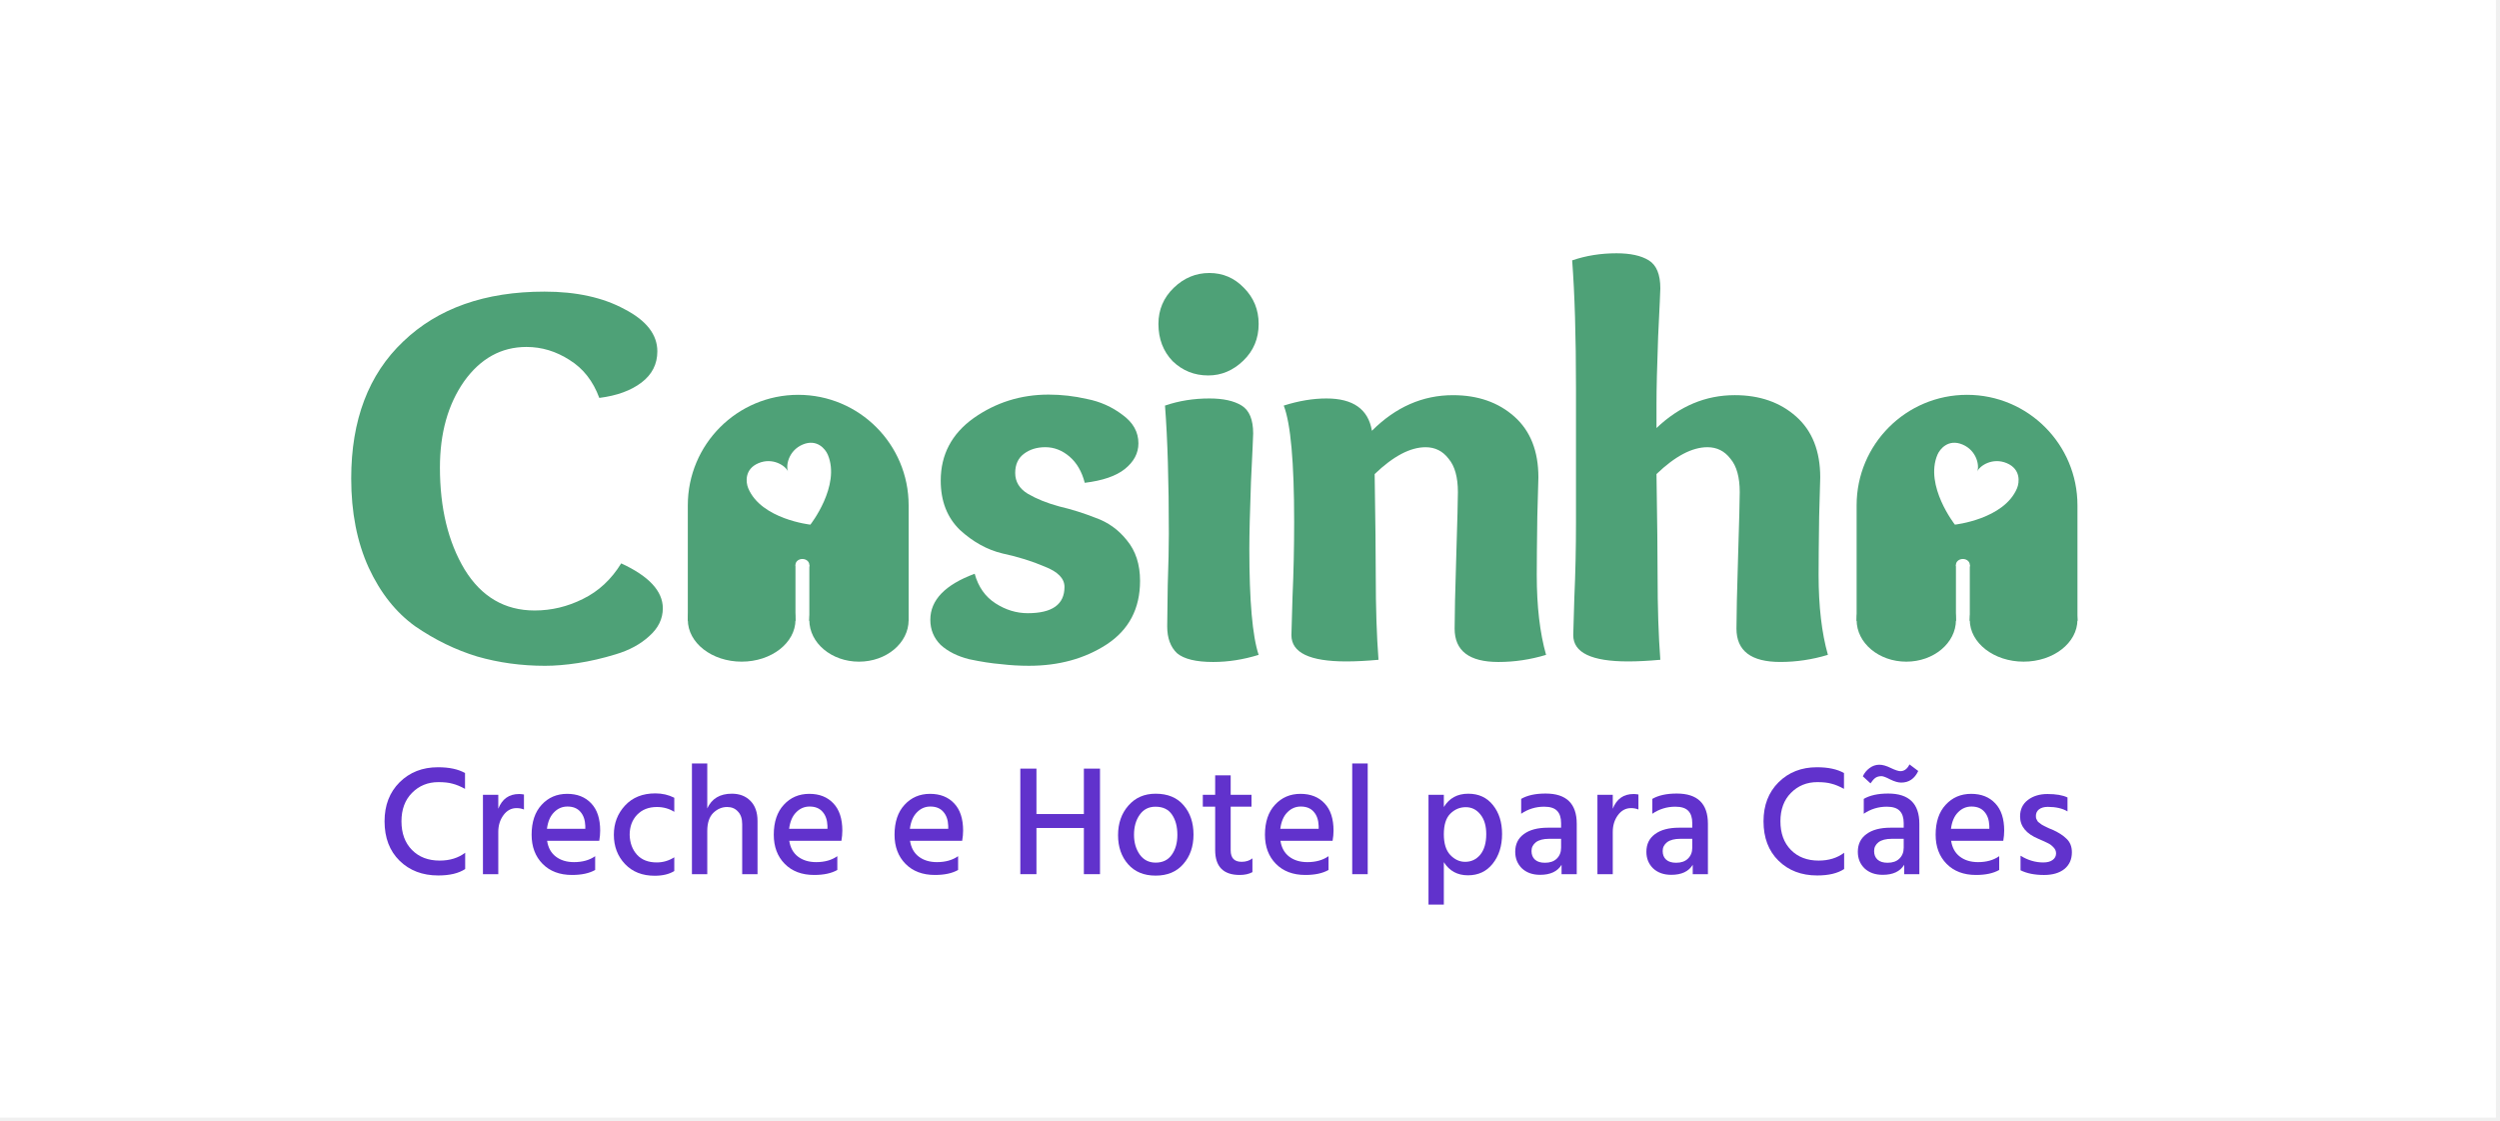
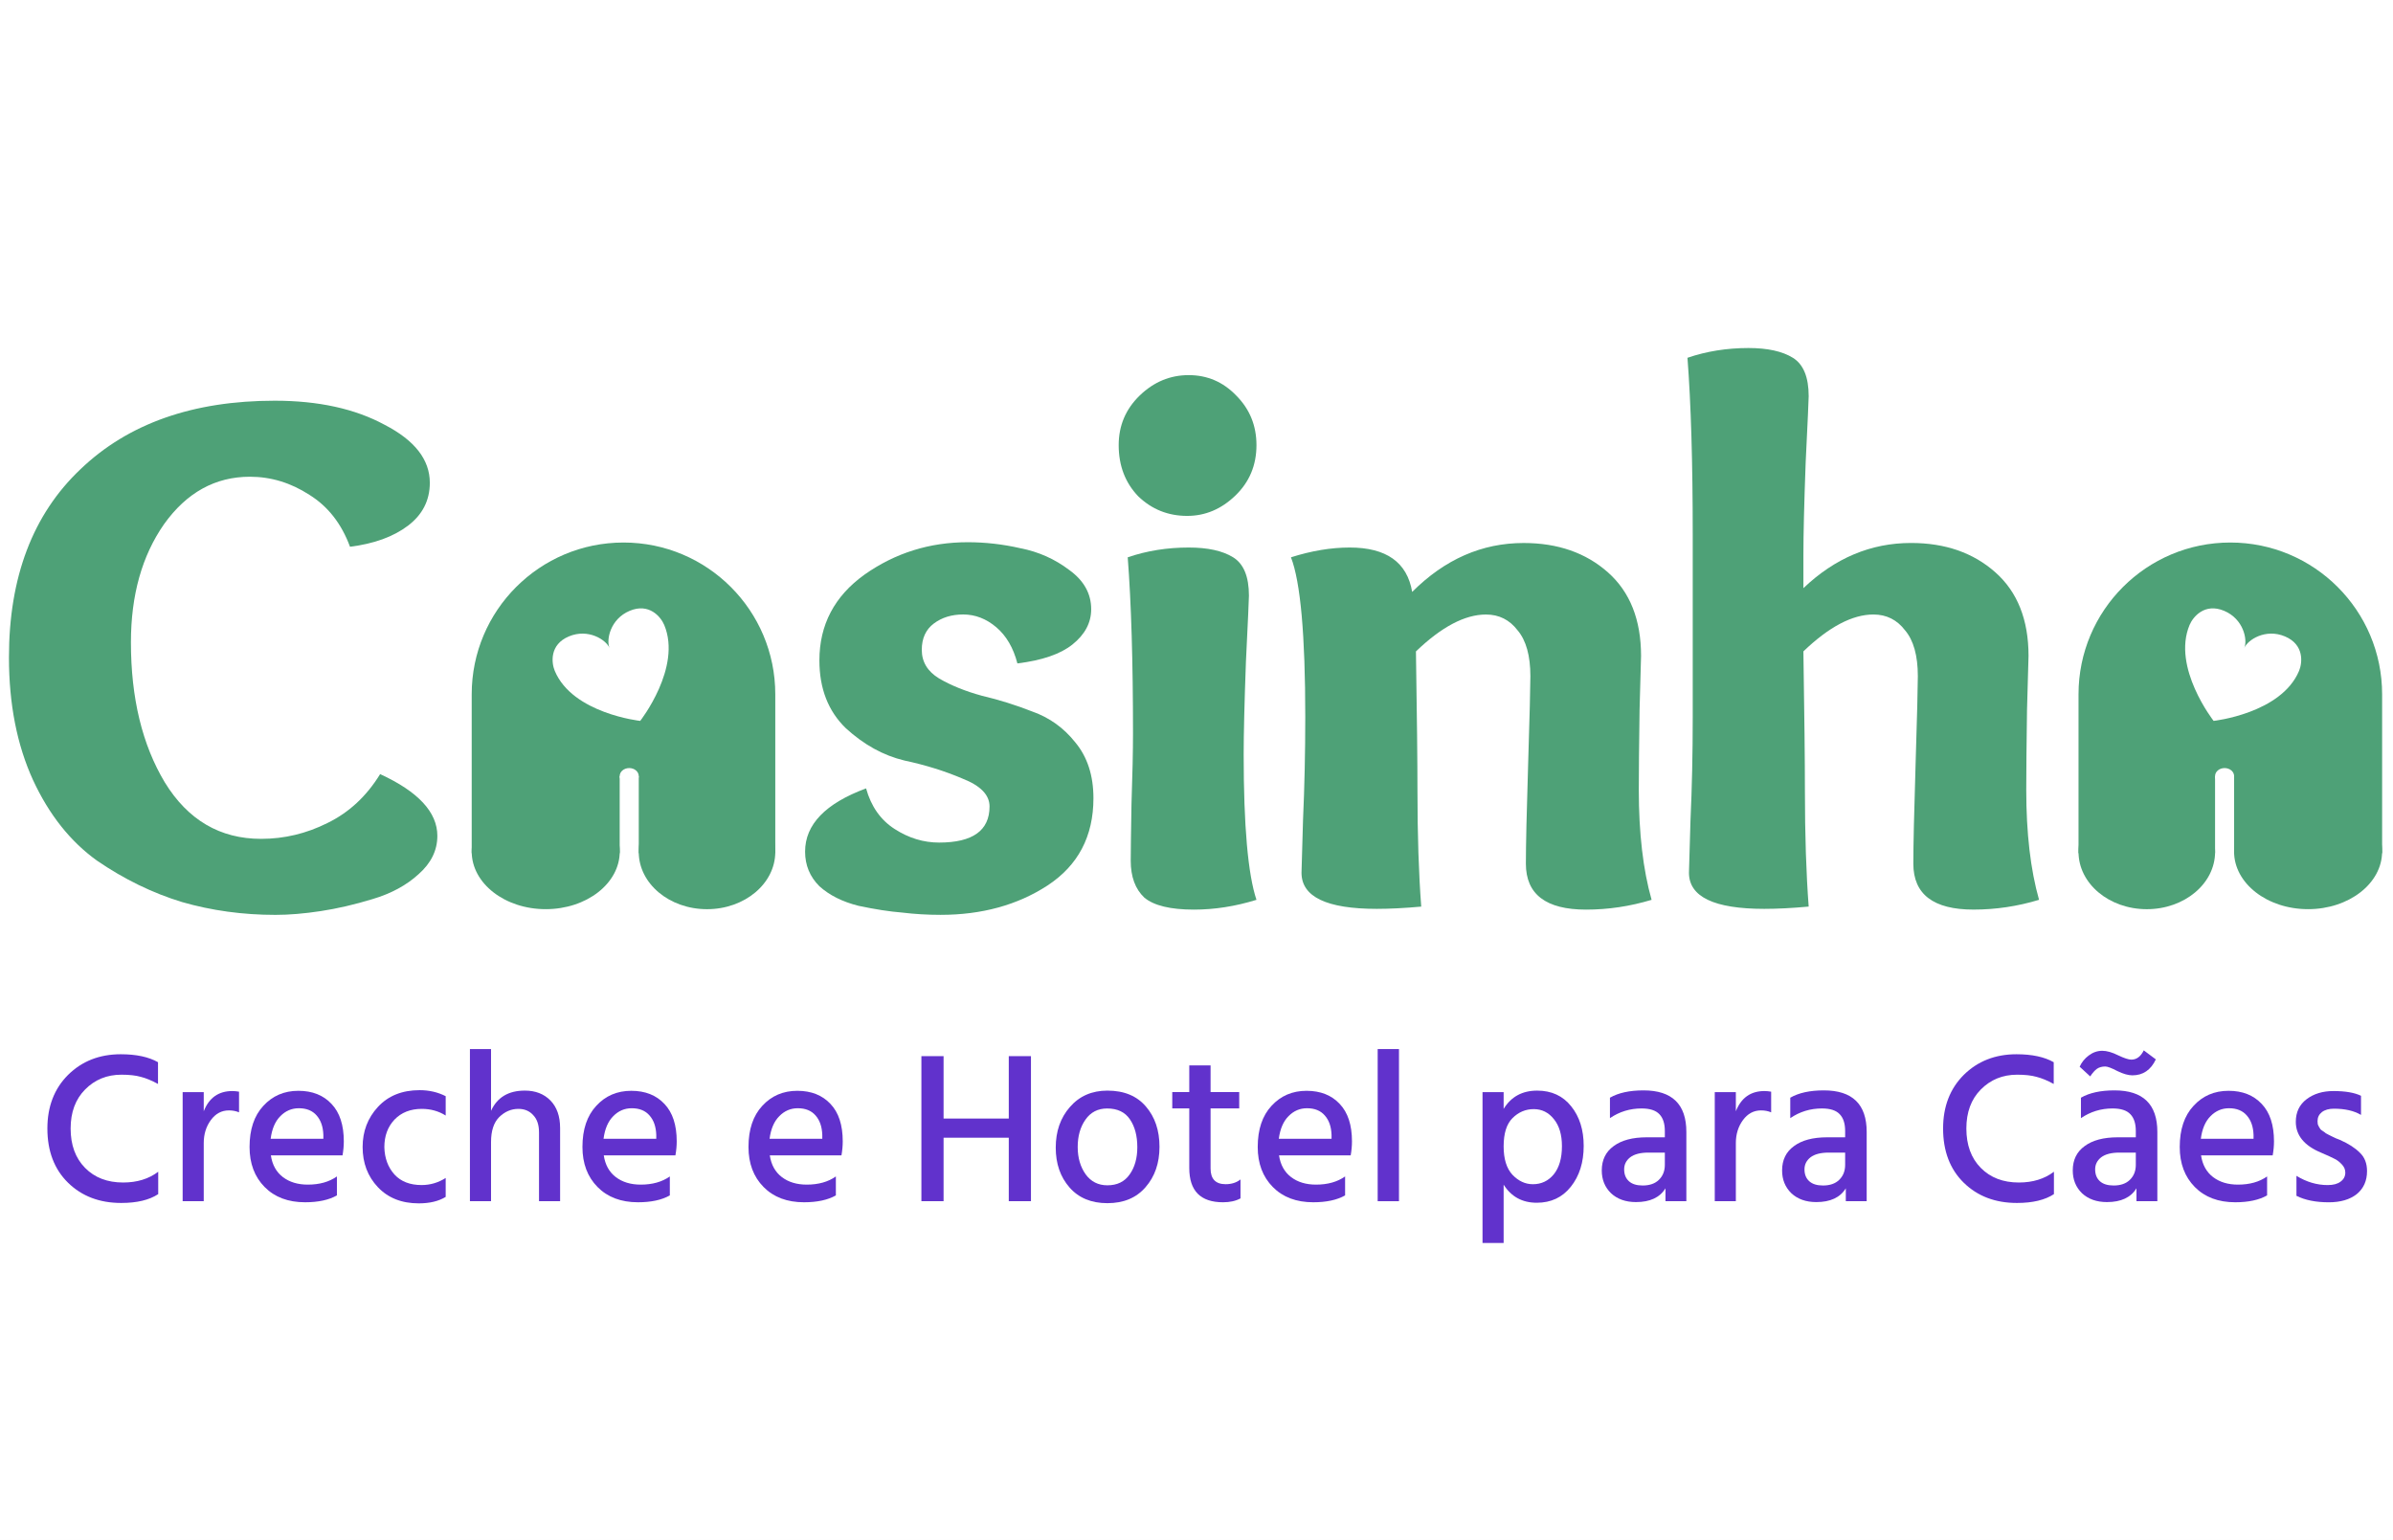
- <svg xmlns="http://www.w3.org/2000/svg" width="145" height="65" viewBox="0 0 145 65" fill="none">
-   <rect width="144.821" height="64.82" fill="white" />
-   <rect width="26.286" height="26.286" transform="matrix(-1 0 0 1 128.183 20.123)" fill="white" />
-   <rect width="26.286" height="26.286" transform="translate(32.2668 20.123)" fill="white" />
-   <path d="M120.541 29.307C120.541 25.769 117.672 22.9 114.134 22.9V22.9C110.595 22.9 107.727 25.769 107.727 29.307V36.014H120.541V29.307Z" fill="#4EA177" />
-   <path d="M113.873 25.783C114.694 26.129 114.868 27.008 114.724 27.35C114.868 27.008 115.618 26.517 116.439 26.863C117.261 27.209 117.178 27.979 117.034 28.321C116.278 30.118 113.429 30.429 113.429 30.429C113.429 30.429 111.659 28.174 112.415 26.378C112.559 26.036 113.052 25.438 113.873 25.783Z" fill="white" />
-   <path d="M114.294 32.76H113.49V37.631H114.294V32.76Z" fill="white" />
-   <path d="M114.292 35.945C114.292 37.288 115.691 38.376 117.416 38.376C119.141 38.376 120.54 37.288 120.54 35.945C120.54 34.602 119.141 33.514 117.416 33.514C115.691 33.514 114.292 34.602 114.292 35.945Z" fill="#4EA177" />
-   <path d="M113.49 32.759C113.49 32.946 113.67 33.098 113.892 33.098C114.114 33.098 114.294 32.946 114.294 32.759C114.294 32.572 114.114 32.42 113.892 32.42C113.67 32.42 113.49 32.572 113.49 32.759Z" fill="white" />
-   <path d="M107.727 35.96C107.727 37.295 109.017 38.377 110.609 38.377C112.2 38.377 113.491 37.295 113.491 35.96C113.491 34.625 112.2 33.543 110.609 33.543C109.017 33.543 107.727 34.625 107.727 35.96Z" fill="#4EA177" />
-   <path d="M39.909 29.307C39.909 25.769 42.777 22.9 46.316 22.9V22.9C49.854 22.9 52.722 25.769 52.722 29.307V36.014H39.909V29.307Z" fill="#4EA177" />
-   <path d="M46.576 25.783C45.755 26.129 45.581 27.008 45.725 27.35C45.581 27.008 44.831 26.517 44.01 26.863C43.189 27.209 43.272 27.979 43.416 28.321C44.171 30.118 47.021 30.429 47.021 30.429C47.021 30.429 48.79 28.174 48.034 26.378C47.891 26.036 47.397 25.438 46.576 25.783Z" fill="white" />
-   <path d="M46.156 32.76H46.96V37.631H46.156V32.76Z" fill="white" />
-   <path d="M46.157 35.945C46.157 37.288 44.758 38.376 43.033 38.376C41.308 38.376 39.909 37.288 39.909 35.945C39.909 34.602 41.308 33.514 43.033 33.514C44.758 33.514 46.157 34.602 46.157 35.945Z" fill="#4EA177" />
-   <path d="M46.959 32.759C46.959 32.946 46.779 33.098 46.557 33.098C46.336 33.098 46.156 32.946 46.156 32.759C46.156 32.572 46.336 32.42 46.557 32.42C46.779 32.42 46.959 32.572 46.959 32.759Z" fill="white" />
-   <path d="M52.722 35.96C52.722 37.295 51.432 38.377 49.841 38.377C48.249 38.377 46.959 37.295 46.959 35.96C46.959 34.625 48.249 33.543 49.841 33.543C51.432 33.543 52.722 34.625 52.722 35.96Z" fill="#4EA177" />
-   <path d="M93.796 14.69C94.601 14.69 95.226 14.827 95.671 15.102C96.115 15.378 96.338 15.918 96.338 16.723C96.338 16.85 96.296 17.782 96.211 19.519C96.147 21.256 96.115 22.559 96.115 23.428V24.826C97.45 23.555 98.965 22.919 100.659 22.919C102.1 22.919 103.286 23.332 104.218 24.159C105.15 24.985 105.616 26.161 105.616 27.686C105.616 27.728 105.595 28.491 105.553 29.974C105.532 31.457 105.521 32.579 105.521 33.342C105.521 35.164 105.701 36.71 106.061 37.981C105.15 38.257 104.229 38.394 103.297 38.394C101.602 38.394 100.755 37.748 100.755 36.456C100.755 35.693 100.787 34.295 100.85 32.262C100.914 30.207 100.945 28.968 100.945 28.544C100.945 27.675 100.765 27.029 100.405 26.605C100.066 26.161 99.621 25.938 99.071 25.938C98.181 25.938 97.196 26.457 96.115 27.495C96.158 30.207 96.179 32.166 96.179 33.374C96.179 35.238 96.232 36.869 96.338 38.267C95.639 38.331 95.014 38.363 94.463 38.363C92.345 38.363 91.285 37.854 91.285 36.837C91.285 36.753 91.307 36.022 91.349 34.645C91.413 33.247 91.444 31.796 91.444 30.291V22.538C91.444 19.509 91.37 17.03 91.222 15.102C92.027 14.827 92.885 14.69 93.796 14.69Z" fill="#4EA177" />
-   <path d="M74.487 23.524C75.356 23.248 76.182 23.111 76.966 23.111C78.513 23.111 79.392 23.735 79.603 24.985C80.981 23.608 82.548 22.92 84.306 22.92C85.747 22.92 86.933 23.333 87.865 24.159C88.797 24.985 89.263 26.161 89.263 27.686C89.263 27.729 89.242 28.491 89.2 29.974C89.179 31.457 89.168 32.58 89.168 33.343C89.168 35.164 89.348 36.711 89.708 37.982C88.797 38.257 87.876 38.395 86.944 38.395C85.249 38.395 84.402 37.749 84.402 36.456C84.402 35.694 84.433 34.296 84.497 32.262C84.561 30.207 84.592 28.968 84.592 28.544C84.592 27.676 84.412 27.03 84.052 26.606C83.713 26.161 83.268 25.939 82.718 25.939C81.828 25.939 80.843 26.458 79.762 27.496C79.805 30.207 79.826 32.167 79.826 33.374C79.826 35.238 79.879 36.87 79.985 38.268C79.286 38.331 78.661 38.363 78.11 38.363C75.992 38.363 74.932 37.855 74.932 36.838C74.932 36.753 74.954 36.012 74.996 34.614C75.059 33.215 75.091 31.764 75.091 30.26C75.091 26.807 74.89 24.562 74.487 23.524Z" fill="#4EA177" />
-   <path d="M70.108 21.776C69.303 21.776 68.614 21.501 68.042 20.95C67.492 20.378 67.216 19.658 67.216 18.789C67.216 17.963 67.513 17.264 68.106 16.692C68.699 16.12 69.387 15.834 70.171 15.834C70.955 15.834 71.622 16.12 72.173 16.692C72.745 17.264 73.031 17.963 73.031 18.789C73.031 19.637 72.734 20.346 72.141 20.918C71.548 21.49 70.87 21.776 70.108 21.776ZM70.171 23.111C70.976 23.111 71.601 23.248 72.046 23.524C72.491 23.799 72.713 24.339 72.713 25.144C72.713 25.271 72.671 26.204 72.586 27.941C72.523 29.678 72.491 30.981 72.491 31.849C72.491 34.857 72.671 36.901 73.031 37.982C72.141 38.257 71.262 38.395 70.394 38.395C69.398 38.395 68.699 38.225 68.296 37.887C67.915 37.526 67.725 37.007 67.725 36.33C67.725 35.991 67.735 35.196 67.756 33.946C67.799 32.697 67.82 31.701 67.82 30.959C67.82 27.93 67.746 25.451 67.597 23.524C68.402 23.248 69.26 23.111 70.171 23.111Z" fill="#4EA177" />
-   <path d="M62.941 28.003C62.771 27.346 62.474 26.837 62.051 26.477C61.627 26.117 61.161 25.937 60.653 25.937C60.166 25.937 59.752 26.064 59.413 26.319C59.075 26.573 58.905 26.944 58.905 27.431C58.905 27.939 59.149 28.342 59.636 28.638C60.144 28.935 60.748 29.178 61.447 29.369C62.167 29.538 62.877 29.761 63.576 30.036C64.296 30.291 64.9 30.725 65.387 31.339C65.896 31.953 66.15 32.737 66.15 33.691C66.15 35.301 65.504 36.529 64.212 37.377C62.941 38.203 61.437 38.616 59.699 38.616C59.149 38.616 58.608 38.584 58.079 38.52C57.549 38.478 56.935 38.383 56.236 38.235C55.558 38.065 55.007 37.79 54.584 37.408C54.181 37.006 53.98 36.519 53.98 35.947C53.98 34.803 54.838 33.913 56.554 33.278C56.765 34.04 57.168 34.612 57.761 34.993C58.354 35.375 58.979 35.565 59.636 35.565C61.055 35.565 61.765 35.057 61.765 34.04C61.765 33.553 61.384 33.161 60.621 32.864C59.88 32.547 59.064 32.292 58.174 32.102C57.284 31.89 56.458 31.434 55.696 30.735C54.954 30.015 54.584 29.062 54.584 27.876C54.584 26.372 55.219 25.164 56.49 24.253C57.782 23.342 59.233 22.887 60.843 22.887C61.585 22.887 62.326 22.971 63.068 23.141C63.83 23.289 64.519 23.596 65.133 24.062C65.748 24.507 66.055 25.058 66.055 25.715C66.055 26.287 65.79 26.785 65.26 27.208C64.752 27.611 63.979 27.876 62.941 28.003Z" fill="#4EA177" />
-   <path d="M36.044 32.675C37.654 33.416 38.459 34.285 38.459 35.281C38.459 35.895 38.194 36.435 37.665 36.901C37.156 37.367 36.51 37.717 35.726 37.95C34.964 38.183 34.233 38.352 33.534 38.458C32.835 38.564 32.199 38.617 31.627 38.617C30.25 38.617 28.937 38.437 27.687 38.077C26.437 37.696 25.24 37.113 24.096 36.329C22.974 35.524 22.073 34.391 21.395 32.929C20.717 31.446 20.378 29.72 20.378 27.75C20.378 24.36 21.385 21.712 23.397 19.806C25.41 17.878 28.142 16.914 31.595 16.914C33.438 16.914 34.985 17.253 36.235 17.931C37.506 18.588 38.141 19.403 38.141 20.378C38.141 21.119 37.834 21.723 37.22 22.189C36.605 22.655 35.79 22.951 34.773 23.079C34.413 22.104 33.841 21.373 33.057 20.886C32.273 20.378 31.436 20.123 30.547 20.123C29.085 20.123 27.878 20.791 26.924 22.125C25.992 23.46 25.526 25.123 25.526 27.114C25.526 29.466 26.003 31.436 26.956 33.025C27.93 34.613 29.286 35.408 31.023 35.408C31.998 35.408 32.93 35.185 33.82 34.74C34.731 34.296 35.472 33.607 36.044 32.675Z" fill="#4EA177" />
-   <path d="M119.963 46.253V47.061C119.667 46.885 119.285 46.798 118.819 46.798C118.607 46.798 118.437 46.846 118.31 46.943C118.189 47.04 118.129 47.167 118.129 47.324C118.129 47.367 118.132 47.409 118.138 47.452C118.15 47.488 118.168 47.527 118.192 47.57C118.216 47.606 118.238 47.639 118.256 47.67C118.28 47.694 118.316 47.721 118.365 47.751C118.413 47.782 118.45 47.809 118.474 47.833C118.504 47.851 118.549 47.876 118.61 47.906C118.677 47.936 118.725 47.96 118.755 47.978C118.786 47.99 118.837 48.015 118.91 48.051C118.988 48.081 119.043 48.102 119.073 48.115C119.431 48.272 119.709 48.451 119.909 48.651C120.115 48.844 120.218 49.105 120.218 49.432C120.218 49.843 120.072 50.167 119.782 50.404C119.491 50.634 119.097 50.749 118.601 50.749C118.056 50.749 117.602 50.658 117.238 50.476V49.632C117.662 49.892 118.101 50.022 118.556 50.022C118.792 50.022 118.973 49.974 119.101 49.877C119.234 49.78 119.3 49.653 119.3 49.495C119.3 49.362 119.249 49.244 119.146 49.141C119.043 49.032 118.937 48.953 118.828 48.905C118.725 48.85 118.546 48.769 118.292 48.66C117.571 48.363 117.211 47.927 117.211 47.352C117.211 46.946 117.363 46.628 117.665 46.398C117.968 46.168 118.347 46.053 118.801 46.053C119.297 46.053 119.685 46.119 119.963 46.253Z" fill="#6132CC" />
-   <path d="M115.427 48.069V47.905C115.415 47.56 115.321 47.287 115.146 47.088C114.97 46.882 114.719 46.779 114.392 46.779C114.089 46.779 113.829 46.891 113.611 47.115C113.393 47.333 113.256 47.651 113.202 48.069H115.427ZM116 49.658V50.458C115.66 50.651 115.212 50.748 114.655 50.748C113.941 50.748 113.371 50.533 112.948 50.103C112.524 49.673 112.312 49.11 112.312 48.414C112.312 47.675 112.506 47.097 112.893 46.679C113.281 46.255 113.774 46.043 114.374 46.043C114.961 46.043 115.427 46.228 115.773 46.597C116.118 46.96 116.29 47.487 116.29 48.178C116.29 48.365 116.272 48.562 116.236 48.768H113.211C113.272 49.168 113.441 49.473 113.72 49.685C113.998 49.897 114.349 50.003 114.773 50.003C115.264 50.003 115.673 49.888 116 49.658Z" fill="#6132CC" />
-   <path d="M110.795 44.336L111.303 44.717C111.091 45.166 110.761 45.39 110.313 45.39C110.138 45.39 109.926 45.329 109.677 45.208C109.435 45.081 109.266 45.017 109.169 45.017C109.029 45.017 108.911 45.05 108.814 45.117C108.724 45.184 108.63 45.29 108.533 45.435L108.088 45.026C108.173 44.839 108.3 44.681 108.469 44.554C108.645 44.421 108.836 44.354 109.042 44.354C109.235 44.354 109.459 44.418 109.714 44.545C109.968 44.666 110.153 44.727 110.268 44.727C110.492 44.727 110.667 44.596 110.795 44.336ZM110.459 48.651H109.768C109.429 48.651 109.172 48.717 108.996 48.85C108.827 48.984 108.742 49.153 108.742 49.359C108.742 49.571 108.808 49.737 108.942 49.859C109.075 49.98 109.269 50.04 109.523 50.04C109.814 50.04 110.041 49.962 110.204 49.804C110.374 49.641 110.459 49.429 110.459 49.168V48.651ZM108.142 47.197V46.334C108.5 46.128 108.972 46.025 109.559 46.025C110.764 46.025 111.367 46.61 111.367 47.779V50.703H110.486V50.158C110.25 50.546 109.835 50.74 109.241 50.74C108.805 50.74 108.454 50.615 108.188 50.367C107.927 50.113 107.797 49.792 107.797 49.404C107.797 48.962 107.964 48.62 108.297 48.378C108.63 48.13 109.096 48.006 109.696 48.006H110.459V47.742C110.459 47.427 110.383 47.191 110.231 47.034C110.08 46.87 109.829 46.788 109.478 46.788C108.987 46.788 108.542 46.925 108.142 47.197Z" fill="#6132CC" />
-   <path d="M106.994 44.836V45.754C106.727 45.608 106.485 45.508 106.267 45.454C106.055 45.393 105.782 45.363 105.449 45.363C104.838 45.363 104.326 45.572 103.914 45.99C103.509 46.401 103.306 46.95 103.306 47.634C103.306 48.33 103.509 48.884 103.914 49.296C104.32 49.708 104.856 49.914 105.522 49.914C106.109 49.914 106.603 49.762 107.003 49.459V50.404C106.627 50.652 106.106 50.777 105.44 50.777C104.526 50.777 103.778 50.492 103.197 49.923C102.615 49.353 102.325 48.59 102.325 47.634C102.325 46.707 102.615 45.953 103.197 45.372C103.784 44.791 104.526 44.5 105.422 44.5C106.076 44.5 106.6 44.612 106.994 44.836Z" fill="#6132CC" />
-   <path d="M98.191 48.651H97.5C97.161 48.651 96.904 48.717 96.728 48.85C96.559 48.983 96.474 49.153 96.474 49.359C96.474 49.571 96.541 49.737 96.674 49.859C96.807 49.98 97.001 50.04 97.255 50.04C97.546 50.04 97.773 49.962 97.936 49.804C98.106 49.641 98.191 49.429 98.191 49.168V48.651ZM95.874 47.197V46.334C96.232 46.128 96.704 46.025 97.291 46.025C98.496 46.025 99.099 46.61 99.099 47.779V50.703H98.218V50.158C97.982 50.546 97.567 50.74 96.974 50.74C96.537 50.74 96.186 50.615 95.92 50.367C95.659 50.113 95.529 49.792 95.529 49.404C95.529 48.962 95.696 48.62 96.029 48.378C96.362 48.13 96.828 48.006 97.428 48.006H98.191V47.742C98.191 47.427 98.115 47.191 97.964 47.034C97.812 46.87 97.561 46.788 97.21 46.788C96.719 46.788 96.274 46.925 95.874 47.197Z" fill="#6132CC" />
-   <path d="M93.578 46.098V46.907C93.802 46.337 94.204 46.053 94.786 46.053C94.871 46.053 94.964 46.062 95.067 46.08V46.952C94.94 46.898 94.798 46.87 94.64 46.87C94.332 46.87 94.077 47.007 93.877 47.279C93.678 47.551 93.578 47.876 93.578 48.251V50.703H92.688V46.098H93.578Z" fill="#6132CC" />
-   <path d="M90.58 48.651H89.889C89.55 48.651 89.293 48.717 89.118 48.85C88.948 48.983 88.863 49.153 88.863 49.359C88.863 49.571 88.93 49.737 89.063 49.859C89.196 49.98 89.39 50.04 89.644 50.04C89.935 50.04 90.162 49.962 90.326 49.804C90.495 49.641 90.58 49.429 90.58 49.168V48.651ZM88.264 47.197V46.334C88.621 46.128 89.093 46.025 89.681 46.025C90.886 46.025 91.488 46.61 91.488 47.779V50.703H90.607V50.158C90.371 50.546 89.956 50.74 89.363 50.74C88.927 50.74 88.576 50.615 88.309 50.367C88.049 50.113 87.918 49.792 87.918 49.404C87.918 48.962 88.085 48.62 88.418 48.378C88.751 48.13 89.217 48.006 89.817 48.006H90.58V47.742C90.58 47.427 90.504 47.191 90.353 47.034C90.201 46.87 89.95 46.788 89.599 46.788C89.108 46.788 88.663 46.925 88.264 47.197Z" fill="#6132CC" />
-   <path d="M85.011 49.986C85.368 49.986 85.662 49.847 85.892 49.569C86.122 49.284 86.237 48.887 86.237 48.379C86.237 47.9 86.126 47.522 85.901 47.243C85.677 46.959 85.393 46.816 85.048 46.816C84.702 46.816 84.403 46.944 84.148 47.198C83.9 47.446 83.776 47.843 83.776 48.388C83.776 48.921 83.9 49.32 84.148 49.587C84.403 49.853 84.69 49.986 85.011 49.986ZM83.776 46.099V46.807C84.091 46.292 84.563 46.035 85.193 46.035C85.799 46.035 86.277 46.256 86.628 46.698C86.979 47.134 87.155 47.691 87.155 48.37C87.155 49.066 86.973 49.641 86.61 50.095C86.253 50.544 85.774 50.768 85.175 50.768C84.563 50.768 84.097 50.513 83.776 50.005V52.466H82.886V46.099H83.776Z" fill="#6132CC" />
-   <path d="M78.46 50.703V44.281H79.359V50.703H78.46Z" fill="#6132CC" />
-   <path d="M76.513 48.069V47.905C76.501 47.56 76.407 47.287 76.231 47.088C76.056 46.882 75.804 46.779 75.477 46.779C75.174 46.779 74.914 46.891 74.696 47.115C74.478 47.333 74.342 47.651 74.287 48.069H76.513ZM77.085 49.658V50.458C76.746 50.651 76.298 50.748 75.741 50.748C75.026 50.748 74.457 50.533 74.033 50.103C73.609 49.673 73.397 49.11 73.397 48.414C73.397 47.675 73.591 47.097 73.978 46.679C74.366 46.255 74.86 46.043 75.459 46.043C76.046 46.043 76.513 46.228 76.858 46.597C77.203 46.96 77.376 47.487 77.376 48.178C77.376 48.365 77.358 48.562 77.321 48.768H74.296C74.357 49.168 74.527 49.473 74.805 49.685C75.084 49.897 75.435 50.003 75.859 50.003C76.349 50.003 76.758 49.888 77.085 49.658Z" fill="#6132CC" />
-   <path d="M71.408 46.787V49.322C71.408 49.764 71.62 49.985 72.043 49.985C72.292 49.985 72.501 49.918 72.67 49.785V50.584C72.47 50.693 72.225 50.748 71.934 50.748C70.984 50.748 70.508 50.266 70.508 49.303V46.787H69.791V46.097H70.508V44.971H71.408V46.097H72.616V46.787H71.408Z" fill="#6132CC" />
-   <path d="M67.053 50.786C66.374 50.786 65.841 50.565 65.454 50.123C65.066 49.681 64.873 49.12 64.873 48.442C64.873 47.752 65.072 47.18 65.472 46.725C65.872 46.265 66.399 46.035 67.053 46.035C67.755 46.035 68.297 46.259 68.678 46.707C69.06 47.149 69.251 47.716 69.251 48.406C69.251 49.096 69.054 49.666 68.66 50.114C68.273 50.562 67.737 50.786 67.053 50.786ZM67.043 46.789C66.65 46.789 66.344 46.947 66.126 47.261C65.908 47.57 65.799 47.955 65.799 48.415C65.799 48.869 65.911 49.254 66.135 49.569C66.359 49.877 66.665 50.032 67.053 50.032C67.464 50.032 67.776 49.88 67.988 49.578C68.206 49.275 68.315 48.89 68.315 48.424C68.315 47.946 68.212 47.555 68.006 47.252C67.8 46.944 67.48 46.789 67.043 46.789Z" fill="#6132CC" />
-   <path d="M62.89 44.58H63.826V50.702H62.89V48.023H60.138V50.702H59.202V44.58H60.138V47.214H62.89V44.58Z" fill="#6132CC" />
-   <path d="M55.02 48.069V47.905C55.008 47.56 54.914 47.287 54.738 47.088C54.562 46.882 54.311 46.779 53.984 46.779C53.681 46.779 53.421 46.891 53.203 47.115C52.985 47.333 52.849 47.651 52.794 48.069H55.02ZM55.592 49.658V50.458C55.253 50.651 54.805 50.748 54.248 50.748C53.533 50.748 52.964 50.533 52.54 50.103C52.116 49.673 51.904 49.11 51.904 48.414C51.904 47.675 52.098 47.097 52.485 46.679C52.873 46.255 53.367 46.043 53.966 46.043C54.553 46.043 55.02 46.228 55.365 46.597C55.71 46.96 55.883 47.487 55.883 48.178C55.883 48.365 55.864 48.562 55.828 48.768H52.803C52.864 49.168 53.033 49.473 53.312 49.685C53.59 49.897 53.942 50.003 54.366 50.003C54.856 50.003 55.265 49.888 55.592 49.658Z" fill="#6132CC" />
-   <path d="M48.012 48.069V47.905C48 47.56 47.906 47.287 47.73 47.088C47.555 46.882 47.304 46.779 46.977 46.779C46.674 46.779 46.413 46.891 46.195 47.115C45.977 47.333 45.841 47.651 45.787 48.069H48.012ZM48.584 49.658V50.458C48.245 50.651 47.797 50.748 47.24 50.748C46.525 50.748 45.956 50.533 45.532 50.103C45.108 49.673 44.897 49.11 44.897 48.414C44.897 47.675 45.09 47.097 45.478 46.679C45.865 46.255 46.359 46.043 46.958 46.043C47.546 46.043 48.012 46.228 48.357 46.597C48.702 46.96 48.875 47.487 48.875 48.178C48.875 48.365 48.857 48.562 48.821 48.768H45.796C45.856 49.168 46.026 49.473 46.304 49.685C46.583 49.897 46.934 50.003 47.358 50.003C47.849 50.003 48.257 49.888 48.584 49.658Z" fill="#6132CC" />
-   <path d="M41.038 44.281V46.888C41.298 46.319 41.774 46.034 42.464 46.034C42.912 46.034 43.273 46.174 43.545 46.452C43.818 46.731 43.954 47.118 43.954 47.615V50.703H43.064V47.797C43.064 47.482 42.982 47.239 42.818 47.07C42.661 46.894 42.452 46.806 42.192 46.806C41.889 46.806 41.619 46.922 41.383 47.152C41.153 47.382 41.038 47.733 41.038 48.205V50.703H40.148V44.281H41.038Z" fill="#6132CC" />
-   <path d="M36.535 48.423C36.547 48.889 36.69 49.273 36.962 49.576C37.235 49.873 37.616 50.021 38.107 50.021C38.47 50.021 38.809 49.922 39.124 49.722V50.521C38.827 50.703 38.449 50.794 37.989 50.794C37.268 50.794 36.693 50.566 36.263 50.112C35.833 49.658 35.618 49.092 35.618 48.414C35.618 47.754 35.833 47.19 36.263 46.724C36.699 46.252 37.286 46.016 38.025 46.016C38.425 46.016 38.791 46.1 39.124 46.27V47.087C38.827 46.9 38.491 46.806 38.116 46.806C37.637 46.806 37.253 46.957 36.962 47.26C36.678 47.563 36.535 47.95 36.535 48.423Z" fill="#6132CC" />
-   <path d="M33.961 48.069V47.905C33.949 47.56 33.855 47.287 33.68 47.088C33.504 46.882 33.253 46.779 32.926 46.779C32.623 46.779 32.363 46.891 32.145 47.115C31.927 47.333 31.79 47.651 31.736 48.069H33.961ZM34.533 49.658V50.458C34.194 50.651 33.746 50.748 33.189 50.748C32.475 50.748 31.905 50.533 31.482 50.103C31.058 49.673 30.846 49.11 30.846 48.414C30.846 47.675 31.04 47.097 31.427 46.679C31.815 46.255 32.308 46.043 32.908 46.043C33.495 46.043 33.961 46.228 34.306 46.597C34.652 46.96 34.824 47.487 34.824 48.178C34.824 48.365 34.806 48.562 34.77 48.768H31.745C31.805 49.168 31.975 49.473 32.254 49.685C32.532 49.897 32.883 50.003 33.307 50.003C33.798 50.003 34.206 49.888 34.533 49.658Z" fill="#6132CC" />
-   <path d="M28.912 46.098V46.907C29.136 46.337 29.539 46.053 30.12 46.053C30.205 46.053 30.299 46.062 30.402 46.08V46.952C30.275 46.898 30.132 46.87 29.975 46.87C29.666 46.87 29.412 47.007 29.212 47.279C29.012 47.551 28.912 47.876 28.912 48.251V50.703H28.022V46.098H28.912Z" fill="#6132CC" />
-   <path d="M26.982 44.836V45.754C26.716 45.608 26.473 45.508 26.255 45.454C26.044 45.393 25.771 45.363 25.438 45.363C24.826 45.363 24.315 45.572 23.903 45.99C23.497 46.401 23.294 46.95 23.294 47.634C23.294 48.33 23.497 48.884 23.903 49.296C24.308 49.708 24.845 49.914 25.511 49.914C26.098 49.914 26.591 49.762 26.991 49.459V50.404C26.616 50.652 26.095 50.777 25.429 50.777C24.514 50.777 23.767 50.492 23.185 49.923C22.604 49.353 22.313 48.59 22.313 47.634C22.313 46.707 22.604 45.953 23.185 45.372C23.773 44.791 24.514 44.5 25.411 44.5C26.065 44.5 26.588 44.612 26.982 44.836Z" fill="#6132CC" />
+ <svg xmlns="http://www.w3.org/2000/svg" width="101" height="65" viewBox="0 0 101 65" fill="none">
+   <g clip-path="url(#clip0_2503_483)">
+     <rect width="101" height="65" fill="white" />
+     <rect width="26.286" height="26.286" transform="matrix(-1 0 0 1 108.183 20.123)" fill="white" />
+     <rect width="26.286" height="26.286" transform="translate(12.2668 20.123)" fill="white" />
+     <path d="M100.541 29.307C100.541 25.769 97.672 22.9 94.134 22.9V22.9C90.595 22.9 87.727 25.769 87.727 29.307V36.014H100.541V29.307Z" fill="#4EA177" />
+     <path d="M93.873 25.783C94.695 26.129 94.868 27.008 94.725 27.35C94.868 27.008 95.618 26.517 96.439 26.863C97.26 27.209 97.178 27.979 97.034 28.321C96.278 30.118 93.429 30.429 93.429 30.429C93.429 30.429 91.659 28.174 92.415 26.378C92.559 26.036 93.052 25.438 93.873 25.783Z" fill="white" />
+     <path d="M94.294 32.76H93.49V37.631H94.294V32.76Z" fill="white" />
+     <path d="M94.292 35.945C94.292 37.288 95.691 38.376 97.416 38.376C99.141 38.376 100.54 37.288 100.54 35.945C100.54 34.602 99.141 33.514 97.416 33.514C95.691 33.514 94.292 34.602 94.292 35.945Z" fill="#4EA177" />
+     <path d="M93.49 32.759C93.49 32.946 93.67 33.098 93.892 33.098C94.114 33.098 94.294 32.946 94.294 32.759C94.294 32.572 94.114 32.42 93.892 32.42C93.67 32.42 93.49 32.572 93.49 32.759Z" fill="white" />
+     <path d="M87.727 35.96C87.727 37.295 89.017 38.377 90.609 38.377C92.201 38.377 93.491 37.295 93.491 35.96C93.491 34.625 92.201 33.543 90.609 33.543C89.017 33.543 87.727 34.625 87.727 35.96Z" fill="#4EA177" />
+     <path d="M19.909 29.307C19.909 25.769 22.777 22.9 26.316 22.9V22.9C29.854 22.9 32.722 25.769 32.722 29.307V36.014H19.909V29.307Z" fill="#4EA177" />
+     <path d="M26.576 25.783C25.755 26.129 25.581 27.008 25.725 27.35C25.581 27.008 24.831 26.517 24.01 26.863C23.189 27.209 23.272 27.979 23.416 28.321C24.171 30.118 27.021 30.429 27.021 30.429C27.021 30.429 28.79 28.174 28.034 26.378C27.89 26.036 27.397 25.438 26.576 25.783Z" fill="white" />
+     <path d="M26.155 32.76H26.96V37.631H26.155V32.76Z" fill="white" />
+     <path d="M26.157 35.945C26.157 37.288 24.759 38.376 23.033 38.376C21.308 38.376 19.909 37.288 19.909 35.945C19.909 34.602 21.308 33.514 23.033 33.514C24.759 33.514 26.157 34.602 26.157 35.945Z" fill="#4EA177" />
+     <path d="M26.959 32.759C26.959 32.946 26.779 33.098 26.558 33.098C26.335 33.098 26.155 32.946 26.155 32.759C26.155 32.572 26.335 32.42 26.558 32.42C26.779 32.42 26.959 32.572 26.959 32.759Z" fill="white" />
+     <path d="M32.722 35.96C32.722 37.295 31.432 38.377 29.841 38.377C28.249 38.377 26.959 37.295 26.959 35.96C26.959 34.625 28.249 33.543 29.841 33.543C31.432 33.543 32.722 34.625 32.722 35.96Z" fill="#4EA177" />
+     <path d="M73.796 14.69C74.601 14.69 75.226 14.827 75.671 15.102C76.115 15.378 76.338 15.918 76.338 16.723C76.338 16.85 76.296 17.782 76.211 19.519C76.147 21.256 76.115 22.559 76.115 23.428V24.826C77.45 23.555 78.965 22.919 80.659 22.919C82.1 22.919 83.286 23.332 84.218 24.159C85.15 24.985 85.617 26.161 85.617 27.686C85.617 27.728 85.595 28.491 85.553 29.974C85.532 31.457 85.521 32.579 85.521 33.342C85.521 35.164 85.701 36.71 86.061 37.981C85.15 38.257 84.229 38.394 83.297 38.394C81.602 38.394 80.755 37.748 80.755 36.456C80.755 35.693 80.787 34.295 80.85 32.262C80.914 30.207 80.945 28.968 80.945 28.544C80.945 27.675 80.765 27.029 80.405 26.605C80.066 26.161 79.621 25.938 79.071 25.938C78.181 25.938 77.196 26.457 76.115 27.495C76.158 30.207 76.179 32.166 76.179 33.374C76.179 35.238 76.232 36.869 76.338 38.267C75.639 38.331 75.014 38.363 74.463 38.363C72.345 38.363 71.285 37.854 71.285 36.837C71.285 36.753 71.307 36.022 71.349 34.645C71.413 33.247 71.444 31.796 71.444 30.291V22.538C71.444 19.509 71.37 17.03 71.222 15.102C72.027 14.827 72.885 14.69 73.796 14.69Z" fill="#4EA177" />
+     <path d="M54.487 23.524C55.356 23.248 56.182 23.111 56.966 23.111C58.513 23.111 59.392 23.735 59.603 24.985C60.98 23.608 62.548 22.92 64.306 22.92C65.747 22.92 66.933 23.333 67.865 24.159C68.797 24.985 69.263 26.161 69.263 27.686C69.263 27.729 69.242 28.491 69.2 29.974C69.179 31.457 69.168 32.58 69.168 33.343C69.168 35.164 69.348 36.711 69.708 37.982C68.797 38.257 67.876 38.395 66.944 38.395C65.249 38.395 64.402 37.749 64.402 36.456C64.402 35.694 64.433 34.296 64.497 32.262C64.561 30.207 64.592 28.968 64.592 28.544C64.592 27.676 64.412 27.03 64.052 26.606C63.713 26.161 63.268 25.939 62.718 25.939C61.828 25.939 60.843 26.458 59.762 27.496C59.805 30.207 59.826 32.167 59.826 33.374C59.826 35.238 59.879 36.87 59.985 38.268C59.286 38.331 58.661 38.363 58.11 38.363C55.992 38.363 54.932 37.855 54.932 36.838C54.932 36.753 54.954 36.012 54.996 34.614C55.059 33.215 55.091 31.764 55.091 30.26C55.091 26.807 54.89 24.562 54.487 23.524Z" fill="#4EA177" />
+     <path d="M50.108 21.776C49.303 21.776 48.614 21.501 48.042 20.95C47.492 20.378 47.216 19.658 47.216 18.789C47.216 17.963 47.513 17.264 48.106 16.692C48.699 16.12 49.387 15.834 50.171 15.834C50.955 15.834 51.622 16.12 52.173 16.692C52.745 17.264 53.031 17.963 53.031 18.789C53.031 19.637 52.734 20.346 52.141 20.918C51.548 21.49 50.87 21.776 50.108 21.776ZM50.171 23.111C50.976 23.111 51.601 23.248 52.046 23.524C52.491 23.799 52.713 24.339 52.713 25.144C52.713 25.271 52.671 26.204 52.586 27.941C52.523 29.678 52.491 30.981 52.491 31.849C52.491 34.857 52.671 36.901 53.031 37.982C52.141 38.257 51.262 38.395 50.394 38.395C49.398 38.395 48.699 38.225 48.297 37.887C47.915 37.526 47.724 37.007 47.724 36.33C47.724 35.991 47.735 35.196 47.756 33.946C47.799 32.697 47.82 31.701 47.82 30.959C47.82 27.93 47.746 25.451 47.597 23.524C48.402 23.248 49.26 23.111 50.171 23.111Z" fill="#4EA177" />
+     <path d="M42.941 28.003C42.771 27.346 42.474 26.837 42.051 26.477C41.627 26.117 41.161 25.937 40.653 25.937C40.166 25.937 39.752 26.064 39.413 26.319C39.075 26.573 38.905 26.944 38.905 27.431C38.905 27.939 39.149 28.342 39.636 28.638C40.144 28.935 40.748 29.178 41.447 29.369C42.167 29.538 42.877 29.761 43.576 30.036C44.296 30.291 44.9 30.725 45.387 31.339C45.896 31.953 46.15 32.737 46.15 33.691C46.15 35.301 45.504 36.529 44.212 37.377C42.941 38.203 41.437 38.616 39.699 38.616C39.149 38.616 38.608 38.584 38.079 38.52C37.549 38.478 36.935 38.383 36.236 38.235C35.558 38.065 35.007 37.79 34.584 37.408C34.181 37.006 33.98 36.519 33.98 35.947C33.98 34.803 34.838 33.913 36.554 33.278C36.765 34.04 37.168 34.612 37.761 34.993C38.354 35.375 38.979 35.565 39.636 35.565C41.055 35.565 41.765 35.057 41.765 34.04C41.765 33.553 41.384 33.161 40.621 32.864C39.88 32.547 39.064 32.292 38.174 32.102C37.284 31.89 36.458 31.434 35.696 30.735C34.954 30.015 34.584 29.062 34.584 27.876C34.584 26.372 35.219 25.164 36.49 24.253C37.782 23.342 39.233 22.887 40.843 22.887C41.585 22.887 42.326 22.971 43.068 23.141C43.83 23.289 44.519 23.596 45.133 24.062C45.748 24.507 46.055 25.058 46.055 25.715C46.055 26.287 45.79 26.785 45.26 27.208C44.752 27.611 43.979 27.876 42.941 28.003Z" fill="#4EA177" />
+     <path d="M16.044 32.675C17.654 33.416 18.459 34.285 18.459 35.281C18.459 35.895 18.194 36.435 17.665 36.901C17.156 37.367 16.51 37.717 15.726 37.95C14.964 38.183 14.233 38.352 13.534 38.458C12.835 38.564 12.199 38.617 11.627 38.617C10.25 38.617 8.937 38.437 7.687 38.077C6.437 37.696 5.24 37.113 4.096 36.329C2.973 35.524 2.073 34.391 1.395 32.929C0.717 31.446 0.378 29.72 0.378 27.75C0.378 24.36 1.385 21.712 3.397 19.806C5.41 17.878 8.142 16.914 11.595 16.914C13.438 16.914 14.985 17.253 16.235 17.931C17.506 18.588 18.141 19.403 18.141 20.378C18.141 21.119 17.834 21.723 17.22 22.189C16.605 22.655 15.79 22.951 14.773 23.079C14.413 22.104 13.841 21.373 13.057 20.886C12.273 20.378 11.437 20.123 10.547 20.123C9.085 20.123 7.878 20.791 6.924 22.125C5.992 23.46 5.526 25.123 5.526 27.114C5.526 29.466 6.003 31.436 6.956 33.025C7.931 34.613 9.286 35.408 11.023 35.408C11.998 35.408 12.93 35.185 13.82 34.74C14.731 34.296 15.472 33.607 16.044 32.675Z" fill="#4EA177" />
+     <path d="M99.65 46.253V47.061C99.353 46.885 98.972 46.798 98.506 46.798C98.294 46.798 98.124 46.846 97.997 46.943C97.876 47.04 97.815 47.167 97.815 47.324C97.815 47.367 97.818 47.409 97.825 47.452C97.837 47.488 97.855 47.527 97.879 47.57C97.903 47.606 97.924 47.639 97.942 47.67C97.967 47.694 98.003 47.721 98.052 47.751C98.1 47.782 98.136 47.809 98.16 47.833C98.191 47.851 98.236 47.876 98.297 47.906C98.363 47.936 98.412 47.96 98.442 47.978C98.472 47.99 98.524 48.015 98.597 48.051C98.675 48.081 98.73 48.102 98.76 48.115C99.117 48.272 99.396 48.451 99.596 48.651C99.802 48.844 99.904 49.105 99.904 49.432C99.904 49.843 99.759 50.167 99.469 50.404C99.178 50.634 98.784 50.749 98.288 50.749C97.743 50.749 97.288 50.658 96.925 50.476V49.632C97.349 49.892 97.788 50.022 98.242 50.022C98.478 50.022 98.66 49.974 98.787 49.877C98.921 49.78 98.987 49.653 98.987 49.495C98.987 49.362 98.936 49.244 98.833 49.141C98.73 49.032 98.624 48.953 98.515 48.905C98.412 48.85 98.233 48.769 97.979 48.66C97.258 48.363 96.898 47.927 96.898 47.352C96.898 46.946 97.049 46.628 97.352 46.398C97.655 46.168 98.033 46.053 98.487 46.053C98.984 46.053 99.372 46.119 99.65 46.253Z" fill="#6132CC" />
+     <path d="M95.114 48.069V47.905C95.102 47.56 95.008 47.287 94.832 47.088C94.657 46.882 94.406 46.779 94.079 46.779C93.776 46.779 93.516 46.891 93.297 47.115C93.079 47.333 92.943 47.651 92.889 48.069H95.114ZM95.686 49.658V50.458C95.347 50.651 94.899 50.748 94.342 50.748C93.627 50.748 93.058 50.533 92.634 50.103C92.21 49.673 91.999 49.11 91.999 48.414C91.999 47.675 92.192 47.097 92.58 46.679C92.967 46.255 93.461 46.043 94.061 46.043C94.648 46.043 95.114 46.228 95.459 46.597C95.805 46.96 95.977 47.487 95.977 48.178C95.977 48.365 95.959 48.562 95.922 48.768H92.898C92.958 49.168 93.128 49.473 93.406 49.685C93.685 49.897 94.036 50.003 94.46 50.003C94.951 50.003 95.359 49.888 95.686 49.658Z" fill="#6132CC" />
+     <path d="M90.481 44.336L90.99 44.717C90.778 45.166 90.448 45.39 90 45.39C89.824 45.39 89.612 45.329 89.364 45.208C89.122 45.081 88.952 45.017 88.856 45.017C88.716 45.017 88.598 45.05 88.501 45.117C88.41 45.184 88.317 45.29 88.22 45.435L87.775 45.026C87.859 44.839 87.987 44.681 88.156 44.554C88.332 44.421 88.522 44.354 88.728 44.354C88.922 44.354 89.146 44.418 89.4 44.545C89.655 44.666 89.84 44.727 89.955 44.727C90.179 44.727 90.354 44.596 90.481 44.336ZM90.145 48.651H89.455C89.116 48.651 88.859 48.717 88.683 48.85C88.513 48.984 88.429 49.153 88.429 49.359C88.429 49.571 88.495 49.737 88.628 49.859C88.762 49.98 88.955 50.04 89.21 50.04C89.5 50.04 89.728 49.962 89.891 49.804C90.061 49.641 90.145 49.429 90.145 49.168V48.651ZM87.829 47.197V46.334C88.186 46.128 88.659 46.025 89.246 46.025C90.451 46.025 91.054 46.61 91.054 47.779V50.703H90.173V50.158C89.936 50.546 89.522 50.74 88.928 50.74C88.492 50.74 88.141 50.615 87.874 50.367C87.614 50.113 87.484 49.792 87.484 49.404C87.484 48.962 87.65 48.62 87.984 48.378C88.317 48.13 88.783 48.006 89.382 48.006H90.145V47.742C90.145 47.427 90.07 47.191 89.918 47.034C89.767 46.87 89.516 46.788 89.164 46.788C88.674 46.788 88.229 46.925 87.829 47.197Z" fill="#6132CC" />
+     <path d="M86.68 44.836V45.754C86.414 45.608 86.172 45.508 85.954 45.454C85.742 45.393 85.469 45.363 85.136 45.363C84.525 45.363 84.013 45.572 83.601 45.99C83.195 46.401 82.993 46.95 82.993 47.634C82.993 48.33 83.195 48.884 83.601 49.296C84.007 49.708 84.543 49.914 85.209 49.914C85.796 49.914 86.29 49.762 86.689 49.459V50.404C86.314 50.652 85.793 50.777 85.127 50.777C84.213 50.777 83.465 50.492 82.883 49.923C82.302 49.353 82.011 48.59 82.011 47.634C82.011 46.707 82.302 45.953 82.883 45.372C83.471 44.791 84.213 44.5 85.109 44.5C85.763 44.5 86.287 44.612 86.68 44.836Z" fill="#6132CC" />
+     <path d="M77.877 48.651H77.187C76.848 48.651 76.591 48.717 76.415 48.85C76.246 48.983 76.161 49.153 76.161 49.359C76.161 49.571 76.227 49.737 76.361 49.859C76.494 49.98 76.688 50.04 76.942 50.04C77.233 50.04 77.46 49.962 77.623 49.804C77.793 49.641 77.877 49.429 77.877 49.168V48.651ZM75.561 47.197V46.334C75.918 46.128 76.391 46.025 76.978 46.025C78.183 46.025 78.786 46.61 78.786 47.779V50.703H77.905V50.158C77.669 50.546 77.254 50.74 76.66 50.74C76.224 50.74 75.873 50.615 75.607 50.367C75.346 50.113 75.216 49.792 75.216 49.404C75.216 48.962 75.383 48.62 75.716 48.378C76.049 48.13 76.515 48.006 77.115 48.006H77.877V47.742C77.877 47.427 77.802 47.191 77.65 47.034C77.499 46.87 77.248 46.788 76.897 46.788C76.406 46.788 75.961 46.925 75.561 47.197Z" fill="#6132CC" />
+     <path d="M73.264 46.098V46.907C73.489 46.337 73.891 46.053 74.472 46.053C74.557 46.053 74.651 46.062 74.754 46.08V46.952C74.627 46.898 74.485 46.87 74.327 46.87C74.018 46.87 73.764 47.007 73.564 47.279C73.364 47.551 73.264 47.876 73.264 48.251V50.703H72.374V46.098H73.264Z" fill="#6132CC" />
+     <path d="M70.267 48.651H69.576C69.237 48.651 68.98 48.717 68.804 48.85C68.635 48.983 68.55 49.153 68.55 49.359C68.55 49.571 68.617 49.737 68.75 49.859C68.883 49.98 69.077 50.04 69.331 50.04C69.622 50.04 69.849 49.962 70.012 49.804C70.182 49.641 70.267 49.429 70.267 49.168V48.651ZM67.95 47.197V46.334C68.308 46.128 68.78 46.025 69.367 46.025C70.572 46.025 71.175 46.61 71.175 47.779V50.703H70.294V50.158C70.058 50.546 69.643 50.74 69.049 50.74C68.614 50.74 68.262 50.615 67.996 50.367C67.735 50.113 67.605 49.792 67.605 49.404C67.605 48.962 67.772 48.62 68.105 48.378C68.438 48.13 68.904 48.006 69.504 48.006H70.267V47.742C70.267 47.427 70.191 47.191 70.04 47.034C69.888 46.87 69.637 46.788 69.286 46.788C68.795 46.788 68.35 46.925 67.95 47.197Z" fill="#6132CC" />
+     <path d="M64.698 49.986C65.055 49.986 65.349 49.847 65.579 49.569C65.809 49.284 65.924 48.887 65.924 48.379C65.924 47.9 65.812 47.522 65.588 47.243C65.364 46.959 65.079 46.816 64.734 46.816C64.389 46.816 64.089 46.944 63.835 47.198C63.587 47.446 63.463 47.843 63.463 48.388C63.463 48.921 63.587 49.32 63.835 49.587C64.089 49.853 64.377 49.986 64.698 49.986ZM63.463 46.099V46.807C63.778 46.292 64.25 46.035 64.88 46.035C65.485 46.035 65.964 46.256 66.315 46.698C66.666 47.134 66.842 47.691 66.842 48.37C66.842 49.066 66.66 49.641 66.297 50.095C65.939 50.544 65.461 50.768 64.862 50.768C64.25 50.768 63.784 50.513 63.463 50.005V52.466H62.572V46.099H63.463Z" fill="#6132CC" />
+     <path d="M58.147 50.703V44.281H59.046V50.703H58.147Z" fill="#6132CC" />
+     <path d="M56.2 48.069V47.905C56.188 47.56 56.094 47.287 55.918 47.088C55.742 46.882 55.491 46.779 55.164 46.779C54.861 46.779 54.601 46.891 54.383 47.115C54.165 47.333 54.029 47.651 53.974 48.069H56.2ZM56.772 49.658V50.458C56.433 50.651 55.985 50.748 55.428 50.748C54.713 50.748 54.144 50.533 53.72 50.103C53.296 49.673 53.084 49.11 53.084 48.414C53.084 47.675 53.278 47.097 53.665 46.679C54.053 46.255 54.546 46.043 55.146 46.043C55.733 46.043 56.2 46.228 56.545 46.597C56.89 46.96 57.062 47.487 57.062 48.178C57.062 48.365 57.044 48.562 57.008 48.768H53.983C54.044 49.168 54.213 49.473 54.492 49.685C54.77 49.897 55.122 50.003 55.546 50.003C56.036 50.003 56.445 49.888 56.772 49.658Z" fill="#6132CC" />
+     <path d="M51.094 46.787V49.322C51.094 49.764 51.306 49.985 51.73 49.985C51.978 49.985 52.187 49.918 52.357 49.785V50.584C52.157 50.693 51.912 50.748 51.621 50.748C50.67 50.748 50.195 50.266 50.195 49.303V46.787H49.477V46.097H50.195V44.971H51.094V46.097H52.303V46.787H51.094Z" fill="#6132CC" />
+     <path d="M46.739 50.786C46.061 50.786 45.528 50.565 45.141 50.123C44.753 49.681 44.559 49.12 44.559 48.442C44.559 47.752 44.759 47.18 45.159 46.725C45.559 46.265 46.085 46.035 46.739 46.035C47.442 46.035 47.984 46.259 48.365 46.707C48.747 47.149 48.938 47.716 48.938 48.406C48.938 49.096 48.741 49.666 48.347 50.114C47.959 50.562 47.424 50.786 46.739 50.786ZM46.73 46.789C46.337 46.789 46.031 46.947 45.813 47.261C45.595 47.57 45.486 47.955 45.486 48.415C45.486 48.869 45.598 49.254 45.822 49.569C46.046 49.877 46.352 50.032 46.739 50.032C47.151 50.032 47.463 49.88 47.675 49.578C47.893 49.275 48.002 48.89 48.002 48.424C48.002 47.946 47.899 47.555 47.693 47.252C47.487 46.944 47.166 46.789 46.73 46.789Z" fill="#6132CC" />
+     <path d="M42.577 44.58H43.513V50.702H42.577V48.023H39.825V50.702H38.889V44.58H39.825V47.214H42.577V44.58Z" fill="#6132CC" />
+     <path d="M34.706 48.069V47.905C34.694 47.56 34.6 47.287 34.425 47.088C34.249 46.882 33.998 46.779 33.671 46.779C33.368 46.779 33.108 46.891 32.89 47.115C32.672 47.333 32.535 47.651 32.481 48.069H34.706ZM35.279 49.658V50.458C34.94 50.651 34.491 50.748 33.934 50.748C33.22 50.748 32.651 50.533 32.227 50.103C31.803 49.673 31.591 49.11 31.591 48.414C31.591 47.675 31.785 47.097 32.172 46.679C32.56 46.255 33.053 46.043 33.653 46.043C34.24 46.043 34.706 46.228 35.052 46.597C35.397 46.96 35.569 47.487 35.569 48.178C35.569 48.365 35.551 48.562 35.515 48.768H32.49C32.551 49.168 32.72 49.473 32.999 49.685C33.277 49.897 33.629 50.003 34.052 50.003C34.543 50.003 34.952 49.888 35.279 49.658Z" fill="#6132CC" />
+     <path d="M27.699 48.069V47.905C27.687 47.56 27.593 47.287 27.417 47.088C27.242 46.882 26.99 46.779 26.663 46.779C26.361 46.779 26.1 46.891 25.882 47.115C25.664 47.333 25.528 47.651 25.473 48.069H27.699ZM28.271 49.658V50.458C27.932 50.651 27.484 50.748 26.927 50.748C26.212 50.748 25.643 50.533 25.219 50.103C24.795 49.673 24.583 49.11 24.583 48.414C24.583 47.675 24.777 47.097 25.165 46.679C25.552 46.255 26.046 46.043 26.645 46.043C27.233 46.043 27.699 46.228 28.044 46.597C28.389 46.96 28.562 47.487 28.562 48.178C28.562 48.365 28.544 48.562 28.507 48.768H25.483C25.543 49.168 25.713 49.473 25.991 49.685C26.27 49.897 26.621 50.003 27.045 50.003C27.535 50.003 27.944 49.888 28.271 49.658Z" fill="#6132CC" />
+     <path d="M20.725 44.281V46.888C20.985 46.319 21.46 46.034 22.151 46.034C22.599 46.034 22.959 46.174 23.232 46.452C23.504 46.731 23.64 47.118 23.64 47.615V50.703H22.75V47.797C22.75 47.482 22.669 47.239 22.505 47.07C22.348 46.894 22.139 46.806 21.878 46.806C21.575 46.806 21.306 46.922 21.07 47.152C20.84 47.382 20.725 47.733 20.725 48.205V50.703H19.834V44.281H20.725Z" fill="#6132CC" />
+     <path d="M16.222 48.423C16.234 48.889 16.377 49.273 16.649 49.576C16.922 49.873 17.303 50.021 17.794 50.021C18.157 50.021 18.496 49.922 18.811 49.722V50.521C18.514 50.703 18.136 50.794 17.675 50.794C16.955 50.794 16.38 50.566 15.95 50.112C15.52 49.658 15.305 49.092 15.305 48.414C15.305 47.754 15.52 47.19 15.95 46.724C16.386 46.252 16.973 46.016 17.712 46.016C18.111 46.016 18.478 46.1 18.811 46.27V47.087C18.514 46.9 18.178 46.806 17.803 46.806C17.324 46.806 16.94 46.957 16.649 47.26C16.364 47.563 16.222 47.95 16.222 48.423Z" fill="#6132CC" />
+     <path d="M13.648 48.069V47.905C13.636 47.56 13.542 47.287 13.367 47.088C13.191 46.882 12.94 46.779 12.613 46.779C12.31 46.779 12.049 46.891 11.831 47.115C11.613 47.333 11.477 47.651 11.423 48.069H13.648ZM14.22 49.658V50.458C13.881 50.651 13.433 50.748 12.876 50.748C12.161 50.748 11.592 50.533 11.168 50.103C10.744 49.673 10.533 49.11 10.533 48.414C10.533 47.675 10.726 47.097 11.114 46.679C11.501 46.255 11.995 46.043 12.594 46.043C13.182 46.043 13.648 46.228 13.993 46.597C14.338 46.96 14.511 47.487 14.511 48.178C14.511 48.365 14.493 48.562 14.457 48.768H11.432C11.492 49.168 11.662 49.473 11.94 49.685C12.219 49.897 12.57 50.003 12.994 50.003C13.485 50.003 13.893 49.888 14.22 49.658Z" fill="#6132CC" />
+     <path d="M8.599 46.098V46.907C8.823 46.337 9.226 46.053 9.807 46.053C9.892 46.053 9.986 46.062 10.089 46.08V46.952C9.961 46.898 9.819 46.87 9.662 46.87C9.353 46.87 9.098 47.007 8.899 47.279C8.699 47.551 8.599 47.876 8.599 48.251V50.703H7.709V46.098H8.599Z" fill="#6132CC" />
+     <path d="M6.669 44.836V45.754C6.402 45.608 6.16 45.508 5.942 45.454C5.73 45.393 5.458 45.363 5.125 45.363C4.513 45.363 4.001 45.572 3.59 45.99C3.184 46.401 2.981 46.95 2.981 47.634C2.981 48.33 3.184 48.884 3.59 49.296C3.995 49.708 4.531 49.914 5.197 49.914C5.785 49.914 6.278 49.762 6.678 49.459V50.404C6.302 50.652 5.782 50.777 5.116 50.777C4.201 50.777 3.453 50.492 2.872 49.923C2.291 49.353 2 48.59 2 47.634C2 46.707 2.291 45.953 2.872 45.372C3.459 44.791 4.201 44.5 5.097 44.5C5.751 44.5 6.275 44.612 6.669 44.836Z" fill="#6132CC" />
+   </g>
+   <defs>
+     <clipPath id="clip0_2503_483">
+       <rect width="101" height="65" fill="white" />
+     </clipPath>
+   </defs>
</svg>
